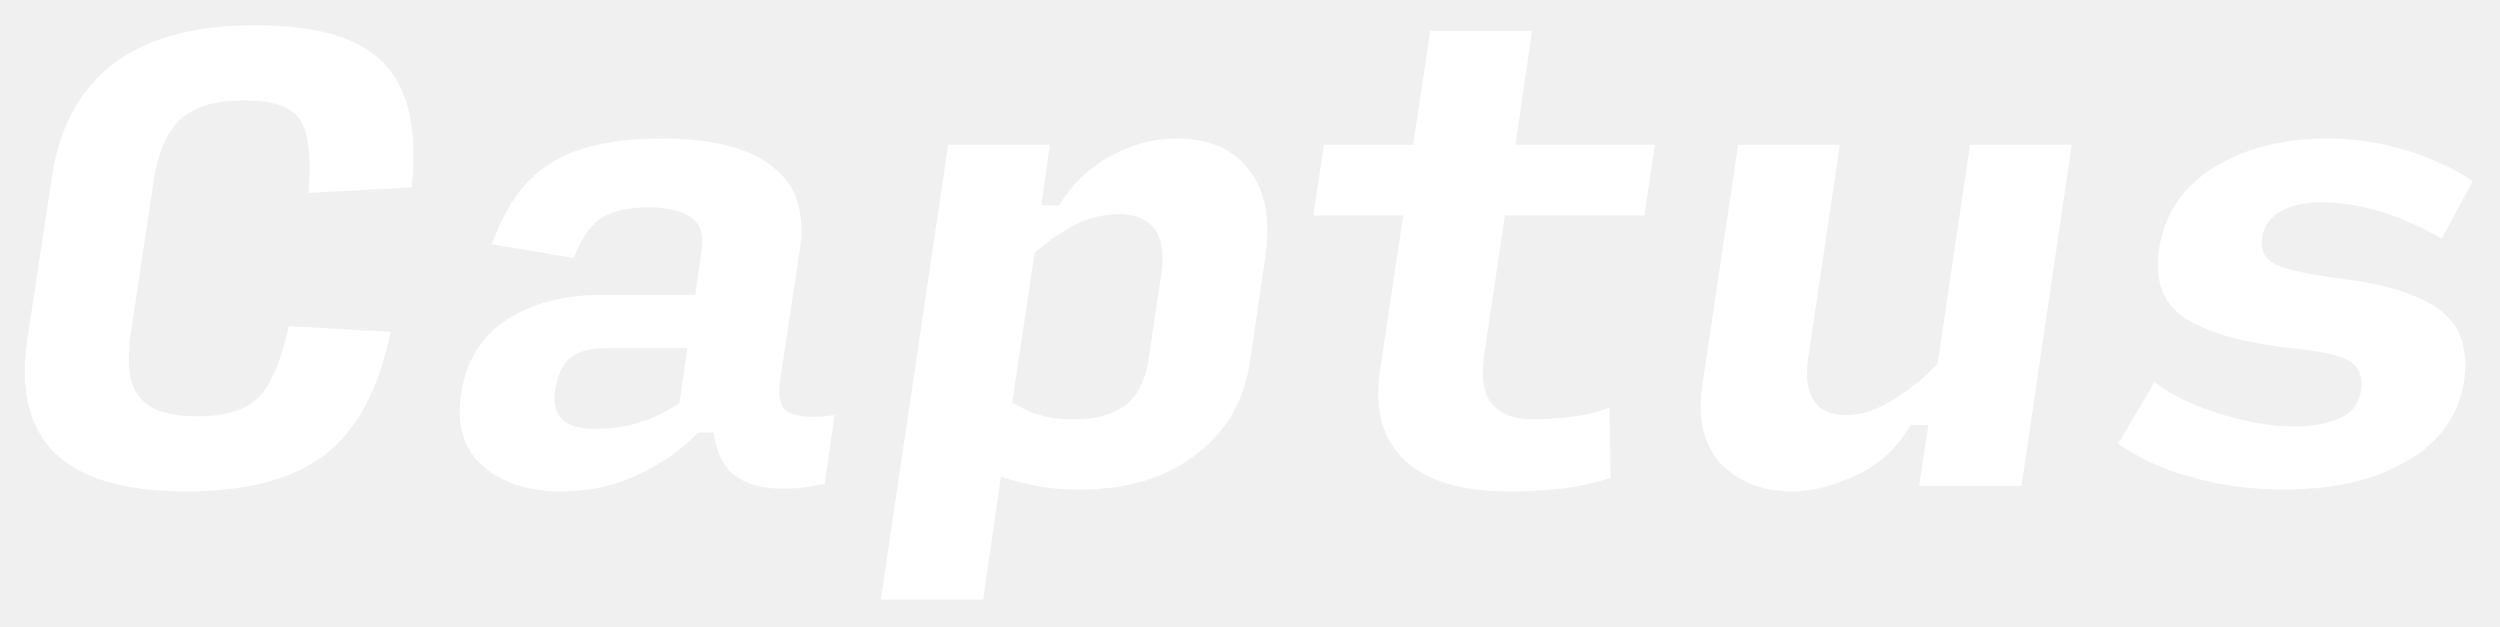
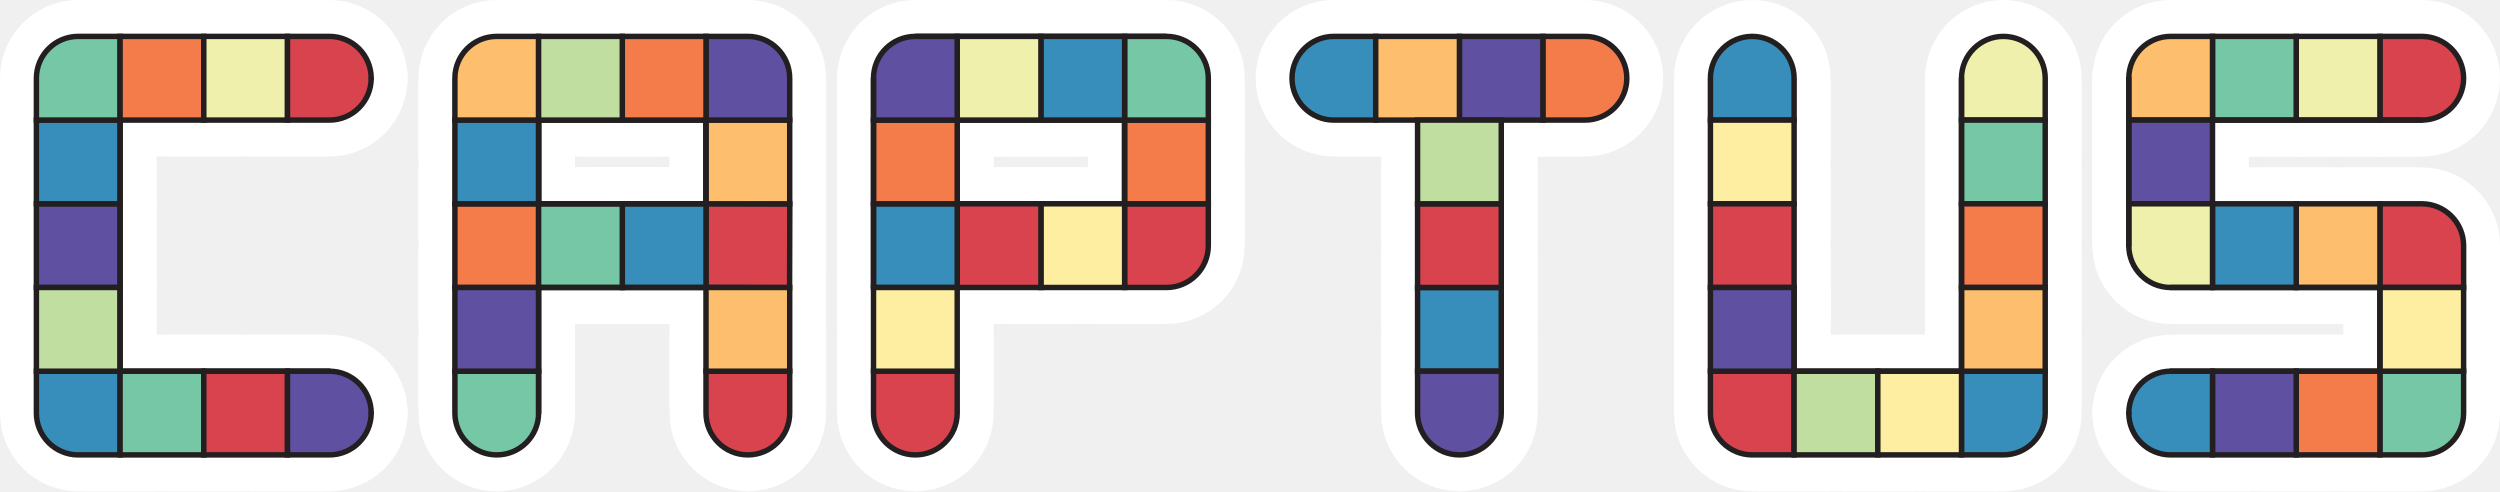
- <svg xmlns="http://www.w3.org/2000/svg" width="100%" height="100%" viewBox="0 0 1182 296" version="1.1" xml:space="preserve" style="fill-rule:evenodd;clip-rule:evenodd;stroke-linejoin:round;stroke-miterlimit:2;">
-   <rect id="Artboard1" x="0" y="0" width="1181.1" height="295.276" style="fill:none;" />
-   <g id="Artboard11">
-     <g transform="matrix(6.24706,0,0,5.91721,-1769.21,-79.4644)">
-       <g transform="matrix(50,0,0,50,283.517,52.2436)">
-         <path d="M0.275,0.009C0.184,0.009 0.118,-0.011 0.078,-0.051C0.038,-0.092 0.024,-0.152 0.035,-0.233L0.072,-0.491C0.083,-0.573 0.115,-0.634 0.166,-0.675C0.218,-0.716 0.289,-0.736 0.381,-0.736C0.473,-0.736 0.538,-0.716 0.575,-0.675C0.612,-0.635 0.626,-0.569 0.617,-0.477L0.461,-0.468C0.465,-0.527 0.461,-0.566 0.447,-0.586C0.434,-0.606 0.406,-0.616 0.363,-0.616C0.32,-0.616 0.288,-0.606 0.266,-0.585C0.245,-0.563 0.231,-0.528 0.225,-0.477L0.192,-0.245C0.185,-0.197 0.189,-0.162 0.205,-0.142C0.22,-0.121 0.249,-0.111 0.292,-0.111C0.334,-0.111 0.365,-0.121 0.384,-0.14C0.403,-0.159 0.419,-0.198 0.431,-0.255L0.585,-0.246C0.568,-0.156 0.535,-0.091 0.487,-0.051C0.439,-0.011 0.368,0.009 0.275,0.009Z" style="fill:white;fill-rule:nonzero;" />
-       </g>
-       <g transform="matrix(50,0,0,50,317.376,52.2436)">
-         <path d="M0.218,-0.091C0.241,-0.091 0.262,-0.094 0.284,-0.101C0.305,-0.108 0.325,-0.118 0.345,-0.132L0.357,-0.22L0.232,-0.22C0.211,-0.22 0.195,-0.215 0.182,-0.206C0.169,-0.197 0.161,-0.179 0.157,-0.153C0.154,-0.133 0.157,-0.117 0.167,-0.107C0.176,-0.096 0.193,-0.091 0.218,-0.091ZM0.167,0.009C0.116,0.009 0.076,-0.005 0.047,-0.032C0.018,-0.059 0.007,-0.098 0.015,-0.149C0.022,-0.199 0.045,-0.238 0.083,-0.265C0.122,-0.291 0.169,-0.305 0.226,-0.305L0.369,-0.305L0.378,-0.371C0.382,-0.398 0.378,-0.417 0.364,-0.428C0.35,-0.439 0.328,-0.445 0.298,-0.445C0.267,-0.445 0.244,-0.439 0.227,-0.428C0.211,-0.417 0.197,-0.396 0.185,-0.364L0.061,-0.386C0.082,-0.448 0.112,-0.491 0.151,-0.516C0.19,-0.542 0.246,-0.555 0.318,-0.555C0.394,-0.555 0.45,-0.54 0.486,-0.51C0.522,-0.481 0.536,-0.436 0.527,-0.375L0.497,-0.165C0.494,-0.138 0.499,-0.122 0.513,-0.116C0.527,-0.11 0.55,-0.108 0.58,-0.113L0.565,-0.003C0.516,0.008 0.477,0.007 0.448,-0.005C0.418,-0.018 0.402,-0.044 0.397,-0.085L0.373,-0.085C0.35,-0.059 0.321,-0.037 0.285,-0.019C0.248,-0 0.209,0.009 0.167,0.009Z" style="fill:white;fill-rule:nonzero;" />
-       </g>
-       <g transform="matrix(50,0,0,50,350.416,52.2436)">
-         <path d="M0.282,-0.106C0.315,-0.106 0.34,-0.114 0.359,-0.128C0.377,-0.143 0.389,-0.167 0.394,-0.2L0.414,-0.341C0.418,-0.372 0.414,-0.396 0.403,-0.411C0.392,-0.426 0.374,-0.434 0.349,-0.434C0.328,-0.434 0.307,-0.429 0.287,-0.419C0.267,-0.409 0.245,-0.393 0.222,-0.373L0.188,-0.133C0.202,-0.124 0.216,-0.117 0.23,-0.113C0.245,-0.108 0.262,-0.106 0.282,-0.106ZM0.291,0.006C0.27,0.006 0.25,0.005 0.229,0.001C0.208,-0.003 0.188,-0.008 0.171,-0.015L0.144,0.182L-0.011,0.182L0.091,-0.545L0.245,-0.545L0.232,-0.448L0.259,-0.448C0.278,-0.481 0.303,-0.507 0.335,-0.526C0.367,-0.545 0.401,-0.555 0.437,-0.555C0.486,-0.555 0.523,-0.538 0.547,-0.504C0.572,-0.47 0.579,-0.424 0.571,-0.365L0.548,-0.199C0.539,-0.136 0.512,-0.086 0.465,-0.049C0.419,-0.012 0.361,0.006 0.291,0.006Z" style="fill:white;fill-rule:nonzero;" />
-       </g>
-       <g transform="matrix(50,0,0,50,379.257,52.2436)">
-         <path d="M0.364,0.009C0.293,0.009 0.24,-0.007 0.206,-0.04C0.172,-0.073 0.159,-0.122 0.168,-0.185L0.203,-0.432L0.067,-0.432L0.083,-0.545L0.218,-0.545L0.244,-0.727L0.398,-0.727L0.373,-0.545L0.584,-0.545L0.568,-0.432L0.357,-0.432L0.325,-0.205C0.321,-0.17 0.325,-0.145 0.338,-0.13C0.352,-0.114 0.372,-0.106 0.4,-0.106C0.417,-0.106 0.435,-0.108 0.455,-0.11C0.475,-0.112 0.495,-0.117 0.515,-0.125L0.517,-0.013C0.502,-0.007 0.481,-0.002 0.454,0.003C0.426,0.007 0.396,0.009 0.364,0.009Z" style="fill:white;fill-rule:nonzero;" />
-       </g>
-       <g transform="matrix(50,0,0,50,410.204,52.2436)">
-         <path d="M0.173,0.009C0.128,0.009 0.092,-0.006 0.065,-0.035C0.039,-0.065 0.029,-0.107 0.037,-0.162L0.091,-0.545L0.245,-0.545L0.197,-0.203C0.193,-0.173 0.196,-0.151 0.206,-0.135C0.216,-0.12 0.232,-0.113 0.255,-0.113C0.276,-0.113 0.298,-0.12 0.322,-0.135C0.345,-0.149 0.369,-0.169 0.393,-0.195L0.442,-0.545L0.596,-0.545L0.52,-0L0.365,-0L0.379,-0.097L0.352,-0.097C0.332,-0.061 0.305,-0.034 0.27,-0.017C0.236,0 0.204,0.009 0.173,0.009Z" style="fill:white;fill-rule:nonzero;" />
-       </g>
-       <g transform="matrix(50,0,0,50,442.608,52.2436)">
-         <path d="M0.269,0.006C0.222,0.006 0.176,0 0.132,-0.013C0.088,-0.025 0.05,-0.044 0.018,-0.067L0.073,-0.165C0.104,-0.142 0.139,-0.125 0.178,-0.113C0.216,-0.101 0.253,-0.095 0.287,-0.095C0.315,-0.095 0.338,-0.1 0.355,-0.109C0.373,-0.117 0.383,-0.132 0.386,-0.153C0.389,-0.174 0.383,-0.189 0.369,-0.199C0.354,-0.208 0.327,-0.215 0.287,-0.219C0.215,-0.227 0.16,-0.242 0.124,-0.265C0.087,-0.288 0.073,-0.325 0.08,-0.378C0.088,-0.433 0.115,-0.477 0.162,-0.508C0.209,-0.539 0.267,-0.555 0.335,-0.555C0.373,-0.555 0.412,-0.549 0.451,-0.537C0.49,-0.525 0.525,-0.508 0.555,-0.487L0.508,-0.395C0.478,-0.413 0.447,-0.428 0.416,-0.438C0.385,-0.448 0.355,-0.453 0.325,-0.453C0.301,-0.453 0.28,-0.448 0.265,-0.439C0.249,-0.43 0.239,-0.416 0.236,-0.396C0.233,-0.375 0.241,-0.36 0.26,-0.352C0.279,-0.344 0.311,-0.337 0.355,-0.331C0.425,-0.322 0.475,-0.305 0.506,-0.28C0.537,-0.255 0.548,-0.218 0.542,-0.169C0.534,-0.113 0.505,-0.07 0.456,-0.04C0.407,-0.009 0.345,0.006 0.269,0.006Z" style="fill:white;fill-rule:nonzero;" />
-       </g>
+ <svg xmlns="http://www.w3.org/2000/svg" viewBox="0 0 1373.94 270">
+   <defs>
+     <style>.cls-1,.cls-14{fill:#378ebb;}.cls-1,.cls-10,.cls-11,.cls-12,.cls-13,.cls-2,.cls-3,.cls-4,.cls-5,.cls-6,.cls-7,.cls-8,.cls-9{stroke:#fff;stroke-width:40px;}.cls-1,.cls-10,.cls-11,.cls-12,.cls-13,.cls-14,.cls-15,.cls-16,.cls-17,.cls-18,.cls-19,.cls-2,.cls-20,.cls-22,.cls-23,.cls-24,.cls-25,.cls-26,.cls-3,.cls-4,.cls-5,.cls-6,.cls-7,.cls-9{stroke-miterlimit:10;}.cls-15,.cls-2{fill:#d8434e;}.cls-16,.cls-3{fill:#5f50a1;}.cls-17,.cls-4{fill:#fdbf6e;}.cls-18,.cls-5{fill:#c0dea0;}.cls-19,.cls-6{fill:#f47b4a;}.cls-20,.cls-7{fill:#eff0ab;}.cls-11,.cls-21,.cls-24,.cls-8{fill:none;}.cls-21,.cls-8{stroke-linecap:round;stroke-linejoin:round;}.cls-22,.cls-9{fill:#76c7a5;}.cls-10,.cls-23{fill:#fdeea1;}.cls-12,.cls-25{fill:#f5f4b5;}.cls-13,.cls-26{fill:#51adae;}.cls-14,.cls-15,.cls-16,.cls-17,.cls-18,.cls-19,.cls-20,.cls-21,.cls-22,.cls-23,.cls-24,.cls-25,.cls-26{stroke:#231f20;stroke-width:3px;}</style>
+   </defs>
+   <g id="Layer_2" data-name="Layer 2">
+     <g id="Layer_1-2" data-name="Layer 1">
+       <rect class="cls-1" x="779.06" y="158" width="46" height="46" />
+       <rect class="cls-2" x="779.06" y="112" width="46" height="46" />
+       <path class="cls-1" d="M733.06,20h23V66h-23a23,23,0,0,1,0-46Z" />
+       <rect class="cls-3" x="802.06" y="20" width="46" height="46" />
+       <rect class="cls-4" x="756.06" y="20" width="46" height="46" />
+       <rect class="cls-5" x="779.06" y="66" width="46" height="46" />
+       <path class="cls-6" d="M871.06,66a23,23,0,0,0,0-46h-23V66Z" />
+       <path class="cls-3" d="M779.06,227a23,23,0,0,0,46,0V204h-46Z" />
+       <path class="cls-2" d="M940,204v23a23,23,0,0,0,23,23h23V204Z" />
+       <rect class="cls-5" x="986" y="204" width="46" height="46" />
+       <path class="cls-7" d="M1124,43a23,23,0,0,0-46,0V66h46Z" />
+       <line class="cls-8" x1="1078" y1="43" x2="1078" y2="66" />
+       <rect class="cls-9" x="1078" y="66" width="46" height="46" />
+       <line class="cls-8" x1="1078" y1="66" x2="1078" y2="112" />
+       <rect class="cls-6" x="1078" y="112" width="46" height="46" />
+       <line class="cls-8" x1="1078" y1="112" x2="1078" y2="158" />
+       <path class="cls-1" d="M986,43a23,23,0,0,0-23-23h0a23,23,0,0,0-23,23V66h46Z" />
+       <rect class="cls-10" x="940" y="66" width="46" height="46" />
+       <rect class="cls-2" x="940" y="112" width="46" height="46" />
+       <path class="cls-1" d="M1124,227V204h-46v46h23A23,23,0,0,0,1124,227Z" />
+       <rect class="cls-10" x="1032" y="204" width="46" height="46" />
+       <rect class="cls-3" x="940" y="158" width="46" height="46" />
+       <line class="cls-8" x1="986" y1="204" x2="1032" y2="204" />
+       <line class="cls-8" x1="986" y1="204" x2="986" y2="158" />
+       <rect class="cls-4" x="1078" y="158" width="46" height="46" />
+       <line class="cls-8" x1="1032" y1="204" x2="1078" y2="204" />
+       <line class="cls-8" x1="1078" y1="158" x2="1078" y2="204" />
+       <polygon class="cls-11" points="526.06 66 526.06 66 526.06 112 572.06 112 618.06 112 618.06 66 618.06 66 572.06 66 526.06 66" />
+       <polygon class="cls-11" points="526.06 20 572.06 20 618.06 20 641.06 20 641.06 20 503.06 20 503.06 20 526.06 20" />
+       <path class="cls-2" d="M618.06,158h23a23,23,0,0,0,23-23h0V112h-46Z" />
+       <rect class="cls-10" x="572.06" y="112" width="46" height="46" />
+       <rect class="cls-2" x="526.06" y="112" width="46" height="46" />
+       <polygon class="cls-1" points="480.06 112 480.06 135 480.06 135 480.06 158 526.06 158 526.06 158 526.06 112 480.06 112" />
+       <polygon class="cls-6" points="618.06 112 618.06 112 664.06 112 664.06 66 618.06 66 618.06 112" />
+       <rect class="cls-12" x="572.06" y="112" width="46" />
+       <line class="cls-8" x1="618.06" y1="66" x2="618.06" y2="112" />
+       <rect class="cls-13" x="549.06" y="89" height="46" />
+       <polygon class="cls-6" points="526.06 112 526.06 66 480.06 66 480.06 112 526.06 112 526.06 112" />
+       <path class="cls-9" d="M618.06,66h46V43h0a23,23,0,0,0-23-23h-23Z" />
+       <rect class="cls-1" x="572.06" y="20" width="46" height="46" />
+       <line class="cls-8" x1="618.06" y1="66" x2="618.06" y2="66" />
+       <rect class="cls-7" x="526.06" y="20" width="46" height="46" />
+       <path class="cls-3" d="M526.06,66V20h-23a23,23,0,0,0-23,23h0V66Z" />
+       <polyline class="cls-8" points="480.06 112 480.06 135 480.06 135 480.06 158" />
+       <line class="cls-8" x1="480.06" y1="66" x2="480.06" y2="112" />
+       <polyline class="cls-8" points="480.06 43 480.06 43 480.06 66" />
+       <path class="cls-2" d="M480.06,227a23,23,0,1,0,46,0V204h-46Z" />
+       <rect class="cls-10" x="480.06" y="158" width="46" height="46" />
+       <path class="cls-1" d="M20,204v23h0a23,23,0,0,0,23,23H66V204Z" />
+       <rect class="cls-9" x="66" y="204" width="46" height="46" />
+       <rect class="cls-2" x="112" y="204" width="46" height="46" />
+       <path class="cls-3" d="M204,227h0a23,23,0,0,0-23-23H158v46h23A23,23,0,0,0,204,227Z" />
+       <line class="cls-8" x1="204" y1="227" x2="204" y2="227" />
+       <rect class="cls-3" x="20" y="112" width="46" height="46" />
+       <rect class="cls-1" x="20" y="66" width="46" height="46" />
+       <path class="cls-9" d="M66,20H43A23,23,0,0,0,20,43h0V66H66Z" />
+       <line class="cls-8" x1="66" y1="112" x2="66" y2="158" />
+       <line class="cls-8" x1="66" y1="66" x2="66" y2="112" />
+       <rect class="cls-6" x="66" y="20" width="46" height="46" />
+       <rect class="cls-7" x="112" y="20" width="46" height="46" />
+       <path class="cls-2" d="M181,66a23,23,0,0,0,23-23h0a23,23,0,0,0-23-23H158V66Z" />
+       <line class="cls-8" x1="204" y1="43" x2="204" y2="43" />
+       <rect class="cls-5" x="20" y="158" width="46" height="46" />
+       <line class="cls-8" x1="66" y1="204" x2="112" y2="204" />
+       <line class="cls-8" x1="66" y1="158" x2="66" y2="204" />
+       <line class="cls-8" x1="112" y1="204" x2="158" y2="204" />
+       <line class="cls-8" x1="181" y1="204" x2="158" y2="204" />
+       <polygon class="cls-11" points="342 66 296 66 296 112 342 112 388 112 388 66 342 66" />
+       <polygon class="cls-2" points="434 135.06 434 135.06 434.06 112.06 388.06 111.94 387.94 157.94 433.94 158.06 434 135.06" />
+       <rect class="cls-4" x="388" y="66" width="46" height="46" />
+       <path class="cls-3" d="M434,66V43h0a23,23,0,0,0-23-23H388V66Z" />
+       <rect class="cls-1" x="342" y="112" width="46" height="46" />
+       <line class="cls-8" x1="388" y1="66" x2="388" y2="112" />
+       <line class="cls-8" x1="342" y1="112" x2="388" y2="112" />
+       <rect class="cls-6" x="342" y="20" width="46" height="46" />
+       <path class="cls-9" d="M250,227a23,23,0,0,0,23,23h0a23,23,0,0,0,23-23V204H250Z" />
+       <line class="cls-8" x1="296" y1="204" x2="296" y2="227" />
+       <path class="cls-2" d="M434,227V204H388v23a23,23,0,0,0,23,23h0A23,23,0,0,0,434,227Z" />
+       <polygon class="cls-6" points="250 112 250 135 250 135 250 158 296 158 296 112 250 112" />
+       <rect class="cls-9" x="296" y="112" width="46" height="46" />
+       <rect class="cls-1" x="250" y="66" width="46" height="46" />
+       <line class="cls-8" x1="296" y1="112" x2="342" y2="112" />
+       <line class="cls-8" x1="296" y1="112" x2="296" y2="66" />
+       <path class="cls-4" d="M296,20H273a23,23,0,0,0-23,23h0V66h46Z" />
+       <rect class="cls-5" x="296" y="20" width="46" height="46" />
+       <rect class="cls-3" x="250" y="158" width="46" height="46" />
+       <line class="cls-8" x1="296" y1="158" x2="342" y2="158" />
+       <line class="cls-8" x1="296" y1="204" x2="296" y2="158" />
+       <line class="cls-8" x1="342" y1="158" x2="388" y2="158" />
+       <rect class="cls-4" x="388" y="158" width="46" height="46" />
+       <path class="cls-2" d="M1330.94,20h-23V66h23a23,23,0,0,0,23-23h0A23,23,0,0,0,1330.94,20Z" />
+       <rect class="cls-7" x="1261.94" y="20" width="46" height="46" />
+       <rect class="cls-9" x="1215.94" y="20" width="46" height="46" />
+       <path class="cls-4" d="M1192.94,20a23,23,0,0,0-23,23h0V66h46V20Z" />
+       <polyline class="cls-8" points="1169.94 43 1169.94 43 1169.94 66" />
+       <line class="cls-8" x1="1330.94" y1="66" x2="1307.94" y2="66" />
+       <line class="cls-8" x1="1307.94" y1="66" x2="1261.94" y2="66" />
+       <line class="cls-8" x1="1215.94" y1="66" x2="1261.94" y2="66" />
+       <rect class="cls-3" x="1169.94" y="66" width="46" height="46" />
+       <line class="cls-8" x1="1169.94" y1="112" x2="1169.94" y2="66" />
+       <path class="cls-2" d="M1353.94,158V135h0a23,23,0,0,0-23-23h-23v46Z" />
+       <rect class="cls-4" x="1261.94" y="112" width="46" height="46" />
+       <rect class="cls-1" x="1215.94" y="112" width="46" height="46" />
+       <path class="cls-7" d="M1169.94,135h0a23,23,0,0,0,23,23h23V112h-46Z" />
+       <polyline class="cls-8" points="1169.94 112 1169.94 135 1169.94 135" />
+       <path class="cls-9" d="M1307.94,250h23a23,23,0,0,0,23-23h0V204h-46Z" />
+       <rect class="cls-6" x="1261.94" y="204" width="46" height="46" />
+       <rect class="cls-3" x="1215.94" y="204" width="46" height="46" />
+       <path class="cls-1" d="M1192.94,204a23,23,0,0,0-23,23h0a23,23,0,0,0,23,23h23V204Z" />
+       <line class="cls-8" x1="1169.94" y1="227" x2="1169.94" y2="227" />
+       <rect class="cls-10" x="1307.94" y="158" width="46" height="46" />
+       <line class="cls-8" x1="1307.94" y1="158" x2="1261.94" y2="158" />
+       <line class="cls-8" x1="1307.94" y1="204" x2="1261.94" y2="204" />
+       <line class="cls-8" x1="1307.94" y1="204" x2="1307.94" y2="158" />
+       <line class="cls-8" x1="1261.94" y1="158" x2="1215.94" y2="158" />
+       <line class="cls-8" x1="1261.94" y1="204" x2="1215.94" y2="204" />
+       <line class="cls-8" x1="1192.94" y1="158" x2="1215.94" y2="158" />
+       <line class="cls-8" x1="1192.94" y1="204" x2="1215.94" y2="204" />
+       <rect class="cls-14" x="779.06" y="158" width="46" height="46" />
+       <rect class="cls-15" x="779.06" y="112" width="46" height="46" />
+       <path class="cls-14" d="M733.06,20h23V66h-23a23,23,0,0,1,0-46Z" />
+       <rect class="cls-16" x="802.06" y="20" width="46" height="46" />
+       <rect class="cls-17" x="756.06" y="20" width="46" height="46" />
+       <rect class="cls-18" x="779.06" y="66" width="46" height="46" />
+       <path class="cls-19" d="M871.06,66a23,23,0,0,0,0-46h-23V66Z" />
+       <path class="cls-16" d="M779.06,227a23,23,0,0,0,46,0V204h-46Z" />
+       <path class="cls-15" d="M940,204v23a23,23,0,0,0,23,23h23V204Z" />
+       <rect class="cls-18" x="986" y="204" width="46" height="46" />
+       <path class="cls-20" d="M1124,43a23,23,0,0,0-46,0V66h46Z" />
+       <line class="cls-21" x1="1078" y1="43" x2="1078" y2="66" />
+       <rect class="cls-22" x="1078" y="66" width="46" height="46" />
+       <line class="cls-21" x1="1078" y1="66" x2="1078" y2="112" />
+       <rect class="cls-19" x="1078" y="112" width="46" height="46" />
+       <line class="cls-21" x1="1078" y1="112" x2="1078" y2="158" />
+       <path class="cls-14" d="M986,43a23,23,0,0,0-23-23h0a23,23,0,0,0-23,23V66h46Z" />
+       <rect class="cls-23" x="940" y="66" width="46" height="46" />
+       <rect class="cls-15" x="940" y="112" width="46" height="46" />
+       <path class="cls-14" d="M1124,227V204h-46v46h23A23,23,0,0,0,1124,227Z" />
+       <rect class="cls-23" x="1032" y="204" width="46" height="46" />
+       <rect class="cls-16" x="940" y="158" width="46" height="46" />
+       <line class="cls-21" x1="986" y1="204" x2="1032" y2="204" />
+       <line class="cls-21" x1="986" y1="204" x2="986" y2="158" />
+       <rect class="cls-17" x="1078" y="158" width="46" height="46" />
+       <line class="cls-21" x1="1032" y1="204" x2="1078" y2="204" />
+       <line class="cls-21" x1="1078" y1="158" x2="1078" y2="204" />
+       <polygon class="cls-24" points="526.06 66 526.06 66 526.06 112 572.06 112 618.06 112 618.06 66 618.06 66 572.06 66 526.06 66" />
+       <polygon class="cls-24" points="526.06 20 572.06 20 618.06 20 641.06 20 641.06 20 503.06 20 503.06 20 526.06 20" />
+       <path class="cls-15" d="M618.06,158h23a23,23,0,0,0,23-23h0V112h-46Z" />
+       <rect class="cls-23" x="572.06" y="112" width="46" height="46" />
+       <rect class="cls-15" x="526.06" y="112" width="46" height="46" />
+       <polygon class="cls-14" points="480.06 112 480.06 135 480.06 135 480.06 158 526.06 158 526.06 158 526.06 112 480.06 112" />
+       <polygon class="cls-19" points="618.06 112 618.06 112 664.06 112 664.06 66 618.06 66 618.06 112" />
+       <rect class="cls-25" x="572.06" y="112" width="46" />
+       <line class="cls-21" x1="618.06" y1="66" x2="618.06" y2="112" />
+       <rect class="cls-26" x="549.06" y="89" height="46" />
+       <polygon class="cls-19" points="526.06 112 526.06 66 480.06 66 480.06 112 526.06 112 526.06 112" />
+       <path class="cls-22" d="M618.06,66h46V43h0a23,23,0,0,0-23-23h-23Z" />
+       <rect class="cls-14" x="572.06" y="20" width="46" height="46" />
+       <line class="cls-21" x1="618.06" y1="66" x2="618.06" y2="66" />
+       <rect class="cls-20" x="526.06" y="20" width="46" height="46" />
+       <path class="cls-16" d="M526.06,66V20h-23a23,23,0,0,0-23,23h0V66Z" />
+       <polyline class="cls-21" points="480.06 112 480.06 135 480.06 135 480.06 158" />
+       <line class="cls-21" x1="480.06" y1="66" x2="480.06" y2="112" />
+       <polyline class="cls-21" points="480.06 43 480.06 43 480.06 66" />
+       <path class="cls-15" d="M480.06,227a23,23,0,1,0,46,0V204h-46Z" />
+       <rect class="cls-23" x="480.06" y="158" width="46" height="46" />
+       <path class="cls-14" d="M20,204v23h0a23,23,0,0,0,23,23H66V204Z" />
+       <rect class="cls-22" x="66" y="204" width="46" height="46" />
+       <rect class="cls-15" x="112" y="204" width="46" height="46" />
+       <path class="cls-16" d="M204,227h0a23,23,0,0,0-23-23H158v46h23A23,23,0,0,0,204,227Z" />
+       <line class="cls-21" x1="204" y1="227" x2="204" y2="227" />
+       <rect class="cls-16" x="20" y="112" width="46" height="46" />
+       <rect class="cls-14" x="20" y="66" width="46" height="46" />
+       <path class="cls-22" d="M66,20H43A23,23,0,0,0,20,43h0V66H66Z" />
+       <line class="cls-21" x1="66" y1="112" x2="66" y2="158" />
+       <line class="cls-21" x1="66" y1="66" x2="66" y2="112" />
+       <rect class="cls-19" x="66" y="20" width="46" height="46" />
+       <rect class="cls-20" x="112" y="20" width="46" height="46" />
+       <path class="cls-15" d="M181,66a23,23,0,0,0,23-23h0a23,23,0,0,0-23-23H158V66Z" />
+       <line class="cls-21" x1="204" y1="43" x2="204" y2="43" />
+       <rect class="cls-18" x="20" y="158" width="46" height="46" />
+       <line class="cls-21" x1="66" y1="204" x2="112" y2="204" />
+       <line class="cls-21" x1="66" y1="158" x2="66" y2="204" />
+       <line class="cls-21" x1="112" y1="204" x2="158" y2="204" />
+       <line class="cls-21" x1="181" y1="204" x2="158" y2="204" />
+       <polygon class="cls-24" points="342 66 296 66 296 112 342 112 388 112 388 66 342 66" />
+       <polygon class="cls-15" points="434 135.06 434 135.06 434.06 112.06 388.06 111.94 387.94 157.94 433.94 158.06 434 135.06" />
+       <rect class="cls-17" x="388" y="66" width="46" height="46" />
+       <path class="cls-16" d="M434,66V43h0a23,23,0,0,0-23-23H388V66Z" />
+       <rect class="cls-14" x="342" y="112" width="46" height="46" />
+       <line class="cls-21" x1="388" y1="66" x2="388" y2="112" />
+       <line class="cls-21" x1="342" y1="112" x2="388" y2="112" />
+       <rect class="cls-19" x="342" y="20" width="46" height="46" />
+       <path class="cls-22" d="M250,227a23,23,0,0,0,23,23h0a23,23,0,0,0,23-23V204H250Z" />
+       <line class="cls-21" x1="296" y1="204" x2="296" y2="227" />
+       <path class="cls-15" d="M434,227V204H388v23a23,23,0,0,0,23,23h0A23,23,0,0,0,434,227Z" />
+       <polygon class="cls-19" points="250 112 250 135 250 135 250 158 296 158 296 112 250 112" />
+       <rect class="cls-22" x="296" y="112" width="46" height="46" />
+       <rect class="cls-14" x="250" y="66" width="46" height="46" />
+       <line class="cls-21" x1="296" y1="112" x2="342" y2="112" />
+       <line class="cls-21" x1="296" y1="112" x2="296" y2="66" />
+       <path class="cls-17" d="M296,20H273a23,23,0,0,0-23,23h0V66h46Z" />
+       <rect class="cls-18" x="296" y="20" width="46" height="46" />
+       <rect class="cls-16" x="250" y="158" width="46" height="46" />
+       <line class="cls-21" x1="296" y1="158" x2="342" y2="158" />
+       <line class="cls-21" x1="296" y1="204" x2="296" y2="158" />
+       <line class="cls-21" x1="342" y1="158" x2="388" y2="158" />
+       <rect class="cls-17" x="388" y="158" width="46" height="46" />
+       <path class="cls-15" d="M1330.94,20h-23V66h23a23,23,0,0,0,23-23h0A23,23,0,0,0,1330.94,20Z" />
+       <rect class="cls-20" x="1261.94" y="20" width="46" height="46" />
+       <rect class="cls-22" x="1215.94" y="20" width="46" height="46" />
+       <path class="cls-17" d="M1192.94,20a23,23,0,0,0-23,23h0V66h46V20Z" />
+       <polyline class="cls-21" points="1169.94 43 1169.94 43 1169.94 66" />
+       <line class="cls-21" x1="1330.94" y1="66" x2="1307.94" y2="66" />
+       <line class="cls-21" x1="1307.94" y1="66" x2="1261.94" y2="66" />
+       <line class="cls-21" x1="1215.94" y1="66" x2="1261.94" y2="66" />
+       <rect class="cls-16" x="1169.94" y="66" width="46" height="46" />
+       <line class="cls-21" x1="1169.94" y1="112" x2="1169.94" y2="66" />
+       <path class="cls-15" d="M1353.94,158V135h0a23,23,0,0,0-23-23h-23v46Z" />
+       <rect class="cls-17" x="1261.94" y="112" width="46" height="46" />
+       <rect class="cls-14" x="1215.94" y="112" width="46" height="46" />
+       <path class="cls-20" d="M1169.94,135h0a23,23,0,0,0,23,23h23V112h-46Z" />
+       <polyline class="cls-21" points="1169.94 112 1169.94 135 1169.94 135" />
+       <path class="cls-22" d="M1307.94,250h23a23,23,0,0,0,23-23h0V204h-46Z" />
+       <rect class="cls-19" x="1261.94" y="204" width="46" height="46" />
+       <rect class="cls-16" x="1215.94" y="204" width="46" height="46" />
+       <path class="cls-14" d="M1192.94,204a23,23,0,0,0-23,23h0a23,23,0,0,0,23,23h23V204Z" />
+       <line class="cls-21" x1="1169.94" y1="227" x2="1169.94" y2="227" />
+       <rect class="cls-23" x="1307.94" y="158" width="46" height="46" />
+       <line class="cls-21" x1="1307.94" y1="158" x2="1261.94" y2="158" />
+       <line class="cls-21" x1="1307.94" y1="204" x2="1261.94" y2="204" />
+       <line class="cls-21" x1="1307.94" y1="204" x2="1307.94" y2="158" />
+       <line class="cls-21" x1="1261.94" y1="158" x2="1215.94" y2="158" />
+       <line class="cls-21" x1="1261.94" y1="204" x2="1215.94" y2="204" />
+       <line class="cls-21" x1="1192.94" y1="158" x2="1215.94" y2="158" />
+       <line class="cls-21" x1="1192.94" y1="204" x2="1215.94" y2="204" />
    </g>
  </g>
</svg>
